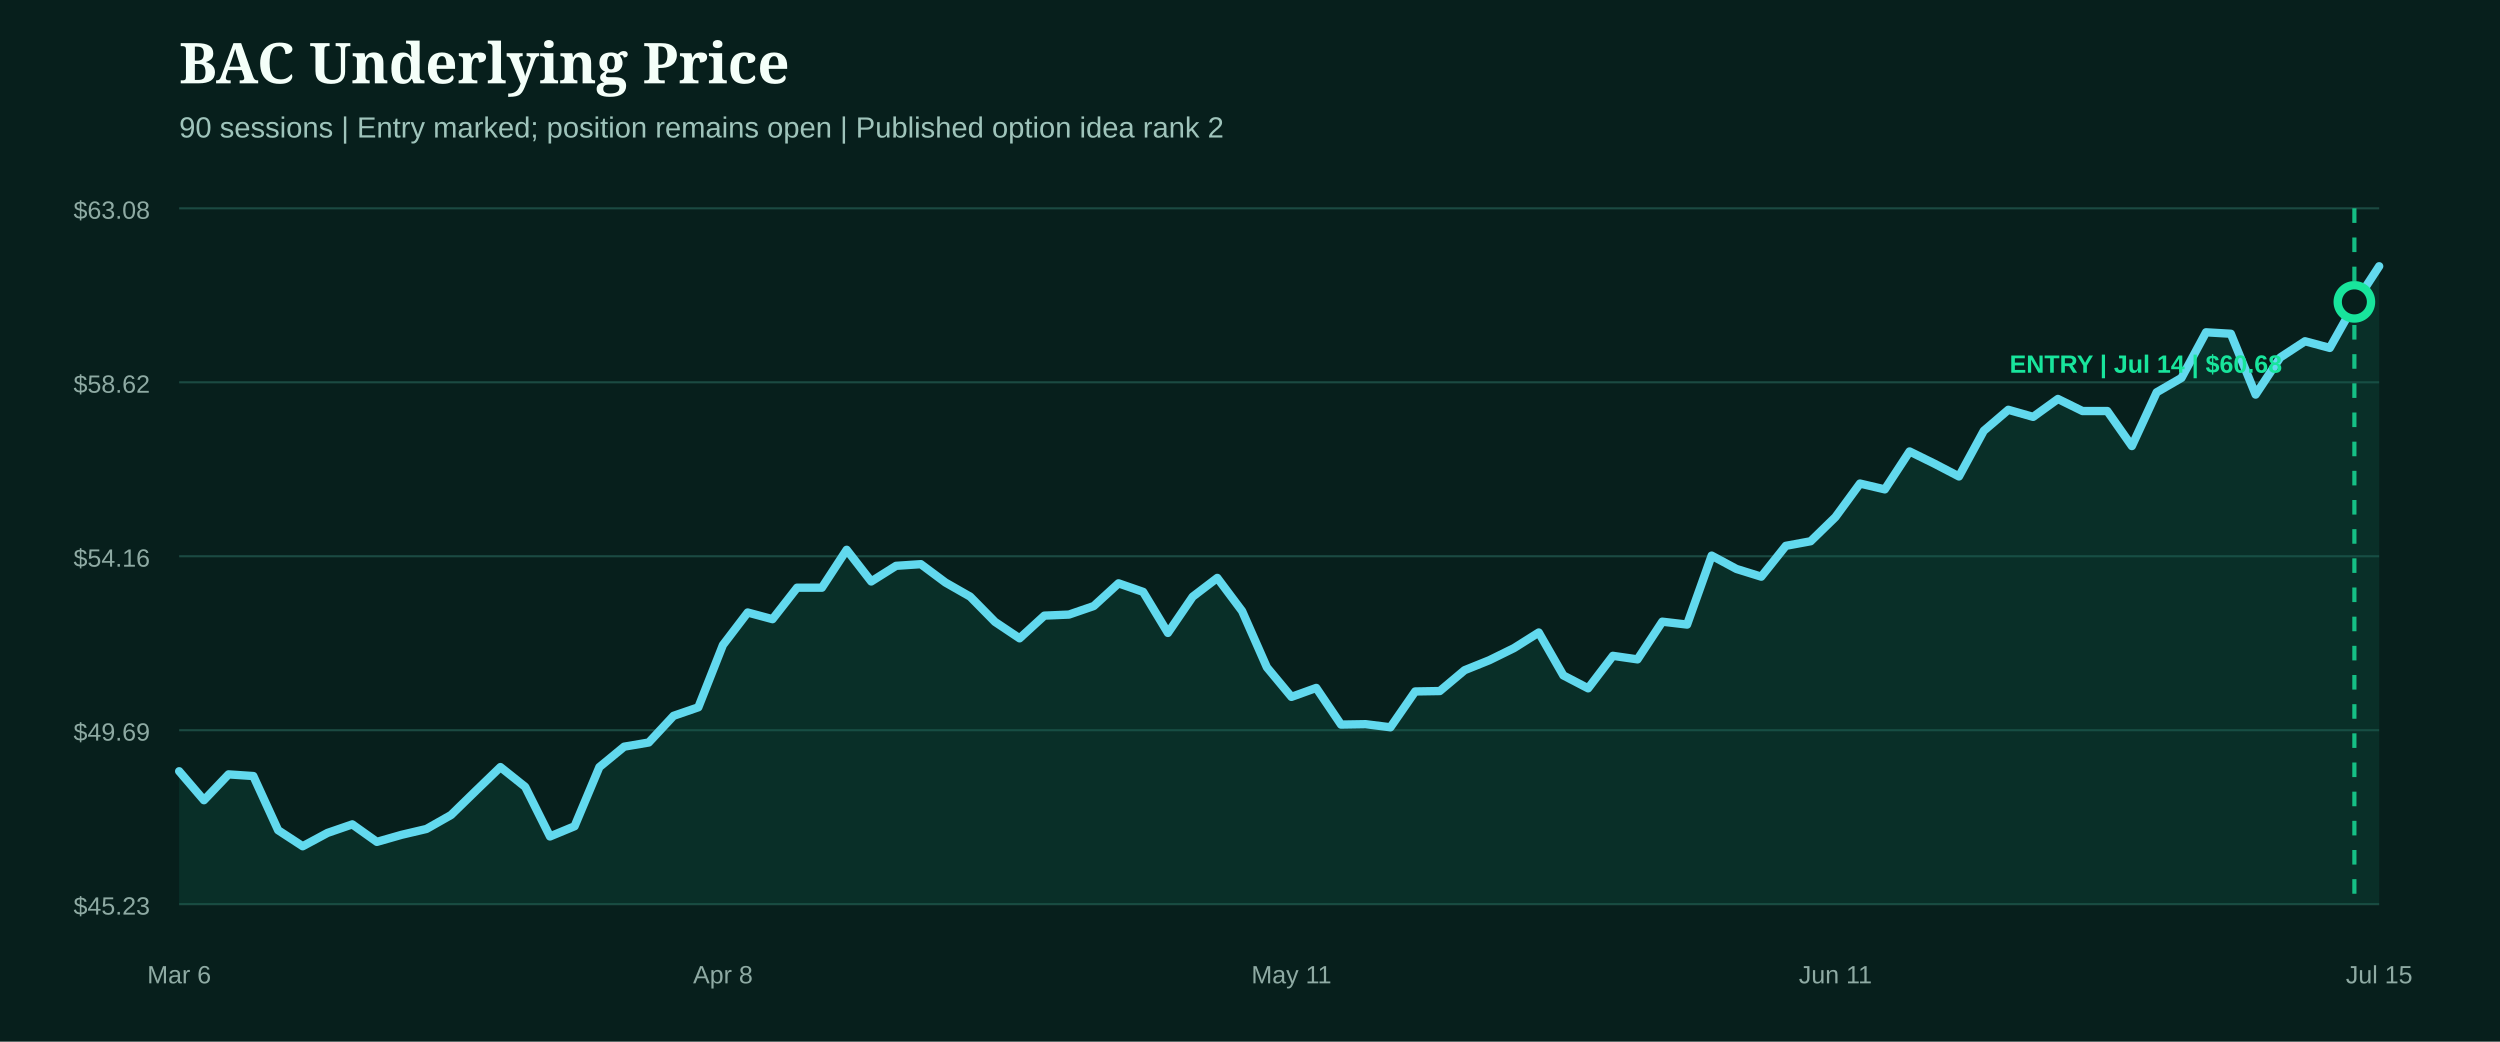
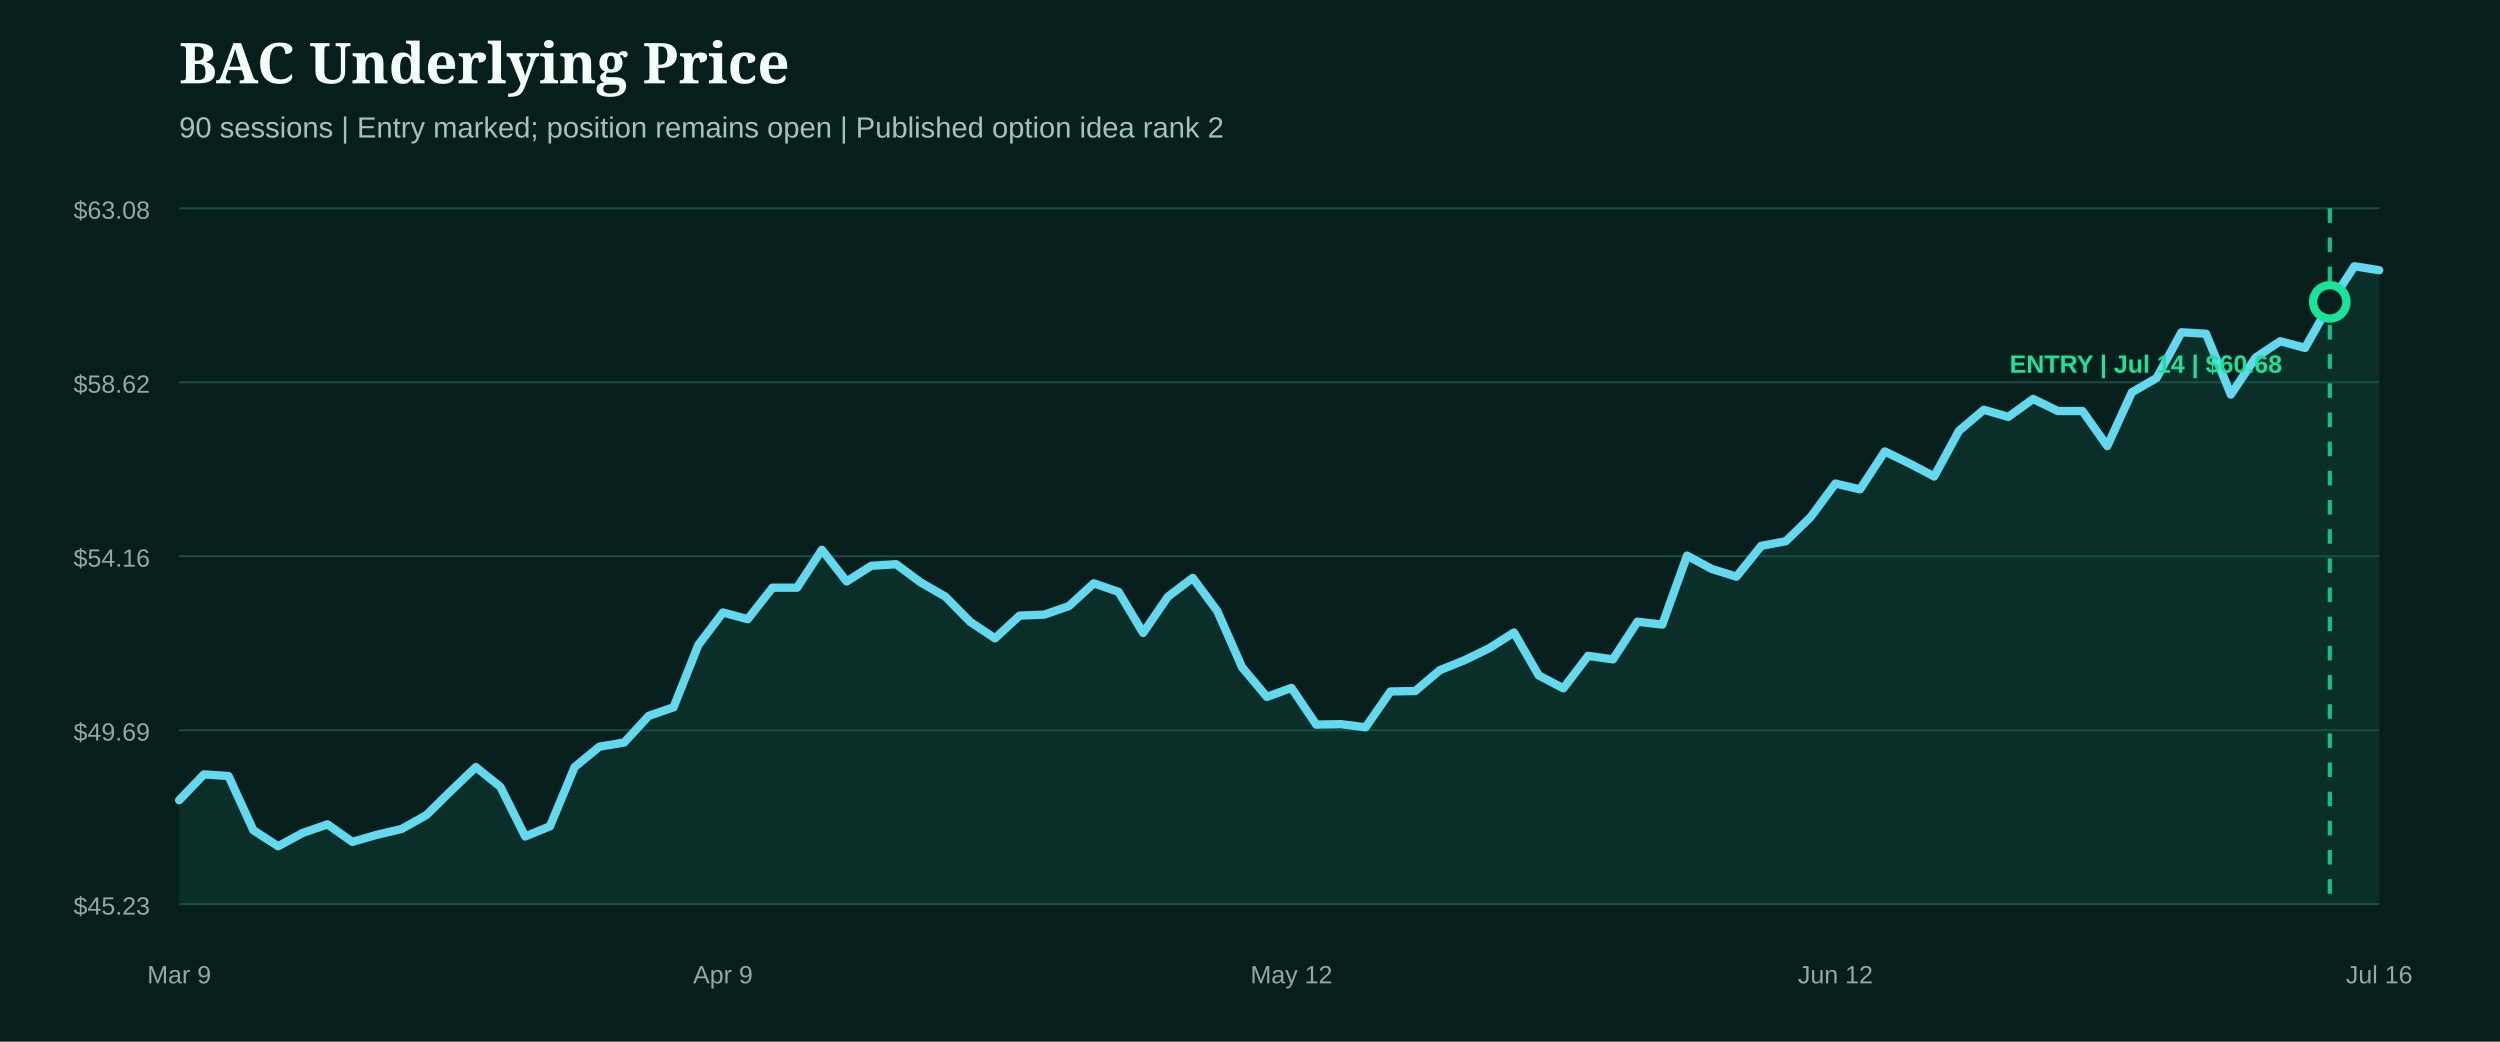
<svg xmlns="http://www.w3.org/2000/svg" width="1200" height="500" viewBox="0 0 1200 500" role="img" aria-label="BAC underlying price from entry">
  <rect width="1200" height="500" fill="#071f1c" />
  <style>.head{fill:#f4fff9;font:800 27px Georgia,serif}.sub{fill:#9fc4bb;font:14px Arial,sans-serif}.axis{fill:#8eaaa3;font:12px Arial,sans-serif}.marker{font:800 12px Arial,sans-serif}</style>
  <text x="86" y="40" class="head">BAC Underlying Price</text>
  <text x="86" y="66" class="sub">90 sessions | Entry marked; position remains open | Published option idea rank 2</text>
  <line x1="86" x2="1142" y1="100.0" y2="100.0" stroke="#1b4a42" stroke-width="1" />
  <text x="72" y="105.0" text-anchor="end" class="axis">$63.08</text>
  <line x1="86" x2="1142" y1="183.5" y2="183.5" stroke="#1b4a42" stroke-width="1" />
  <text x="72" y="188.5" text-anchor="end" class="axis">$58.62</text>
  <line x1="86" x2="1142" y1="267.0" y2="267.0" stroke="#1b4a42" stroke-width="1" />
  <text x="72" y="272.0" text-anchor="end" class="axis">$54.16</text>
  <line x1="86" x2="1142" y1="350.5" y2="350.5" stroke="#1b4a42" stroke-width="1" />
  <text x="72" y="355.5" text-anchor="end" class="axis">$49.69</text>
  <line x1="86" x2="1142" y1="434.0" y2="434.0" stroke="#1b4a42" stroke-width="1" />
  <text x="72" y="439.0" text-anchor="end" class="axis">$45.23</text>
-   <path d="M86.0,370.2 L97.9,384.1 L109.7,371.7 L121.6,372.5 L133.5,398.5 L145.3,406.2 L157.2,399.8 L169.1,395.7 L180.9,404.1 L192.8,400.7 L204.7,397.9 L216.5,391.2 L228.4,379.6 L240.2,368.2 L252.1,377.7 L264.0,401.5 L275.8,396.6 L287.7,368.2 L299.6,358.4 L311.4,356.4 L323.3,343.6 L335.2,339.5 L347.0,309.6 L358.9,294.0 L370.8,297.2 L382.6,282.1 L394.5,282.1 L406.4,263.9 L418.2,279.1 L430.1,271.6 L442.0,270.8 L453.8,279.6 L465.7,286.4 L477.6,298.5 L489.4,306.4 L501.3,295.5 L513.1,295.0 L525.0,290.9 L536.9,280.0 L548.7,284.1 L560.6,303.8 L572.5,286.4 L584.3,277.4 L596.2,293.3 L608.1,320.3 L619.9,334.5 L631.8,330.2 L643.7,347.8 L655.5,347.6 L667.4,349.1 L679.3,331.9 L691.1,331.7 L703.0,321.7 L714.9,316.9 L726.7,311.1 L738.6,303.6 L750.4,324.2 L762.3,330.4 L774.2,314.8 L786.0,316.5 L797.9,298.4 L809.8,299.8 L821.6,266.7 L833.5,273.1 L845.4,276.8 L857.2,262.0 L869.1,259.8 L881.0,248.2 L892.8,232.1 L904.7,234.9 L916.6,216.7 L928.4,222.5 L940.3,228.7 L952.2,206.8 L964.0,196.7 L975.9,200.1 L987.8,191.5 L999.6,197.3 L1011.5,197.3 L1023.3,214.1 L1035.2,188.3 L1047.1,181.4 L1058.9,159.5 L1070.8,160.2 L1082.7,189.4 L1094.5,171.6 L1106.4,163.8 L1118.3,167.0 L1130.1,146.0 L1142.0,127.8 L1142.0,434.0 L86.0,434.0 Z" fill="#0f5949" opacity="0.28" />
-   <path d="M86.0,370.2 L97.9,384.1 L109.7,371.7 L121.6,372.5 L133.5,398.5 L145.3,406.2 L157.2,399.8 L169.1,395.7 L180.9,404.1 L192.8,400.7 L204.7,397.9 L216.5,391.2 L228.4,379.6 L240.2,368.2 L252.1,377.7 L264.0,401.5 L275.8,396.6 L287.7,368.2 L299.6,358.4 L311.4,356.4 L323.3,343.6 L335.2,339.5 L347.0,309.6 L358.9,294.0 L370.8,297.2 L382.6,282.1 L394.5,282.1 L406.4,263.9 L418.2,279.1 L430.1,271.6 L442.0,270.8 L453.8,279.6 L465.7,286.4 L477.6,298.5 L489.4,306.4 L501.3,295.5 L513.1,295.0 L525.0,290.9 L536.9,280.0 L548.7,284.1 L560.6,303.8 L572.5,286.4 L584.3,277.4 L596.2,293.3 L608.1,320.3 L619.9,334.5 L631.8,330.2 L643.7,347.8 L655.5,347.6 L667.4,349.1 L679.3,331.9 L691.1,331.7 L703.0,321.7 L714.9,316.9 L726.7,311.1 L738.6,303.6 L750.4,324.2 L762.3,330.4 L774.2,314.8 L786.0,316.5 L797.9,298.4 L809.8,299.8 L821.6,266.7 L833.5,273.1 L845.4,276.8 L857.2,262.0 L869.1,259.8 L881.0,248.2 L892.8,232.1 L904.7,234.9 L916.6,216.7 L928.4,222.5 L940.3,228.7 L952.2,206.8 L964.0,196.7 L975.9,200.1 L987.8,191.5 L999.6,197.3 L1011.5,197.3 L1023.3,214.1 L1035.2,188.3 L1047.1,181.4 L1058.9,159.5 L1070.8,160.2 L1082.7,189.4 L1094.5,171.6 L1106.4,163.8 L1118.3,167.0 L1130.1,146.0 L1142.0,127.8" fill="none" stroke="#62d9ee" stroke-width="4" stroke-linecap="round" stroke-linejoin="round" />
+   <path d="M86.0,384.1 L97.9,371.7 L109.7,372.5 L121.6,398.5 L133.5,406.2 L145.3,399.8 L157.2,395.7 L169.1,404.1 L180.9,400.7 L192.8,397.9 L204.7,391.2 L216.5,379.6 L228.4,368.2 L240.2,377.7 L252.1,401.5 L264.0,396.6 L275.8,368.2 L287.7,358.4 L299.6,356.4 L311.4,343.6 L323.3,339.5 L335.2,309.6 L347.0,294.0 L358.9,297.2 L370.8,282.1 L382.6,282.1 L394.5,263.9 L406.4,279.1 L418.2,271.6 L430.1,270.8 L442.0,279.6 L453.8,286.4 L465.7,298.5 L477.6,306.4 L489.4,295.5 L501.3,295.0 L513.1,290.9 L525.0,280.0 L536.9,284.1 L548.7,303.8 L560.6,286.4 L572.5,277.4 L584.3,293.3 L596.2,320.3 L608.1,334.5 L619.9,330.2 L631.8,347.8 L643.7,347.6 L655.5,349.1 L667.4,331.9 L679.3,331.7 L691.1,321.7 L703.0,316.9 L714.9,311.1 L726.7,303.6 L738.6,324.2 L750.4,330.4 L762.3,314.8 L774.2,316.5 L786.0,298.4 L797.9,299.8 L809.8,266.7 L821.6,273.1 L833.5,276.8 L845.4,262.0 L857.2,259.8 L869.1,248.2 L881.0,232.1 L892.8,234.9 L904.7,216.7 L916.6,222.5 L928.4,228.7 L940.3,206.8 L952.2,196.7 L964.0,200.1 L975.9,191.5 L987.8,197.3 L999.6,197.3 L1011.5,214.1 L1023.3,188.3 L1035.2,181.4 L1047.1,159.5 L1058.9,160.2 L1070.8,189.4 L1082.7,171.6 L1094.5,163.8 L1106.4,167.0 L1118.3,146.0 L1130.1,127.8 L1142.0,129.7 L1142.0,434.0 L86.0,434.0 Z" fill="#0f5949" opacity="0.28" />
+   <path d="M86.0,384.1 L97.9,371.7 L109.7,372.5 L121.6,398.5 L133.5,406.2 L145.3,399.8 L157.2,395.7 L169.1,404.1 L180.9,400.7 L192.8,397.9 L204.7,391.2 L216.5,379.6 L228.4,368.2 L240.2,377.7 L252.1,401.5 L264.0,396.6 L275.8,368.2 L287.7,358.4 L299.6,356.4 L311.4,343.6 L323.3,339.5 L335.2,309.6 L347.0,294.0 L358.9,297.2 L370.8,282.1 L382.6,282.1 L394.5,263.9 L406.4,279.1 L418.2,271.6 L430.1,270.8 L442.0,279.6 L453.8,286.4 L465.7,298.5 L477.6,306.4 L489.4,295.5 L501.3,295.0 L513.1,290.9 L525.0,280.0 L536.9,284.1 L548.7,303.8 L560.6,286.4 L572.5,277.4 L584.3,293.3 L596.2,320.3 L608.1,334.5 L619.9,330.2 L631.8,347.8 L643.7,347.6 L655.5,349.1 L667.4,331.9 L679.3,331.7 L691.1,321.7 L703.0,316.9 L714.9,311.1 L726.7,303.6 L738.6,324.2 L750.4,330.4 L762.3,314.8 L774.2,316.5 L786.0,298.4 L797.9,299.8 L809.8,266.7 L821.6,273.1 L833.5,276.8 L845.4,262.0 L857.2,259.8 L869.1,248.2 L881.0,232.1 L892.8,234.9 L904.7,216.7 L916.6,222.5 L928.4,228.7 L940.3,206.8 L952.2,196.7 L964.0,200.1 L975.9,191.5 L987.8,197.3 L999.6,197.3 L1011.5,214.1 L1023.3,188.3 L1035.2,181.4 L1047.1,159.5 L1058.9,160.2 L1070.8,189.4 L1082.7,171.6 L1094.5,163.8 L1106.4,167.0 L1118.3,146.0 L1130.1,127.8 L1142.0,129.7" fill="none" stroke="#62d9ee" stroke-width="4" stroke-linecap="round" stroke-linejoin="round" />
  <g>
-     <line x1="1130.1" x2="1130.1" y1="100" y2="434" stroke="#18e59c" stroke-width="2" stroke-dasharray="7 7" opacity="0.8" />
-     <circle cx="1130.1" cy="144.9" r="8" fill="#071f1c" stroke="#18e59c" stroke-width="4" />
+     <line x1="1118.3" x2="1118.3" y1="100" y2="434" stroke="#18e59c" stroke-width="2" stroke-dasharray="7 7" opacity="0.8" />
+     <circle cx="1118.3" cy="144.9" r="8" fill="#071f1c" stroke="#18e59c" stroke-width="4" />
    <text x="1030.0" y="178.9" text-anchor="middle" class="marker" fill="#18e59c">ENTRY | Jul 14 | $60.68</text>
  </g>
-   <text x="86.0" y="472" text-anchor="middle" class="axis">Mar 6</text>
-   <text x="347.0" y="472" text-anchor="middle" class="axis">Apr 8</text>
-   <text x="619.9" y="472" text-anchor="middle" class="axis">May 11</text>
-   <text x="881.0" y="472" text-anchor="middle" class="axis">Jun 11</text>
-   <text x="1142.0" y="472" text-anchor="middle" class="axis">Jul 15</text>
+   <text x="86.0" y="472" text-anchor="middle" class="axis">Mar 9</text>
+   <text x="347.0" y="472" text-anchor="middle" class="axis">Apr 9</text>
+   <text x="619.9" y="472" text-anchor="middle" class="axis">May 12</text>
+   <text x="881.0" y="472" text-anchor="middle" class="axis">Jun 12</text>
+   <text x="1142.0" y="472" text-anchor="middle" class="axis">Jul 16</text>
</svg>
